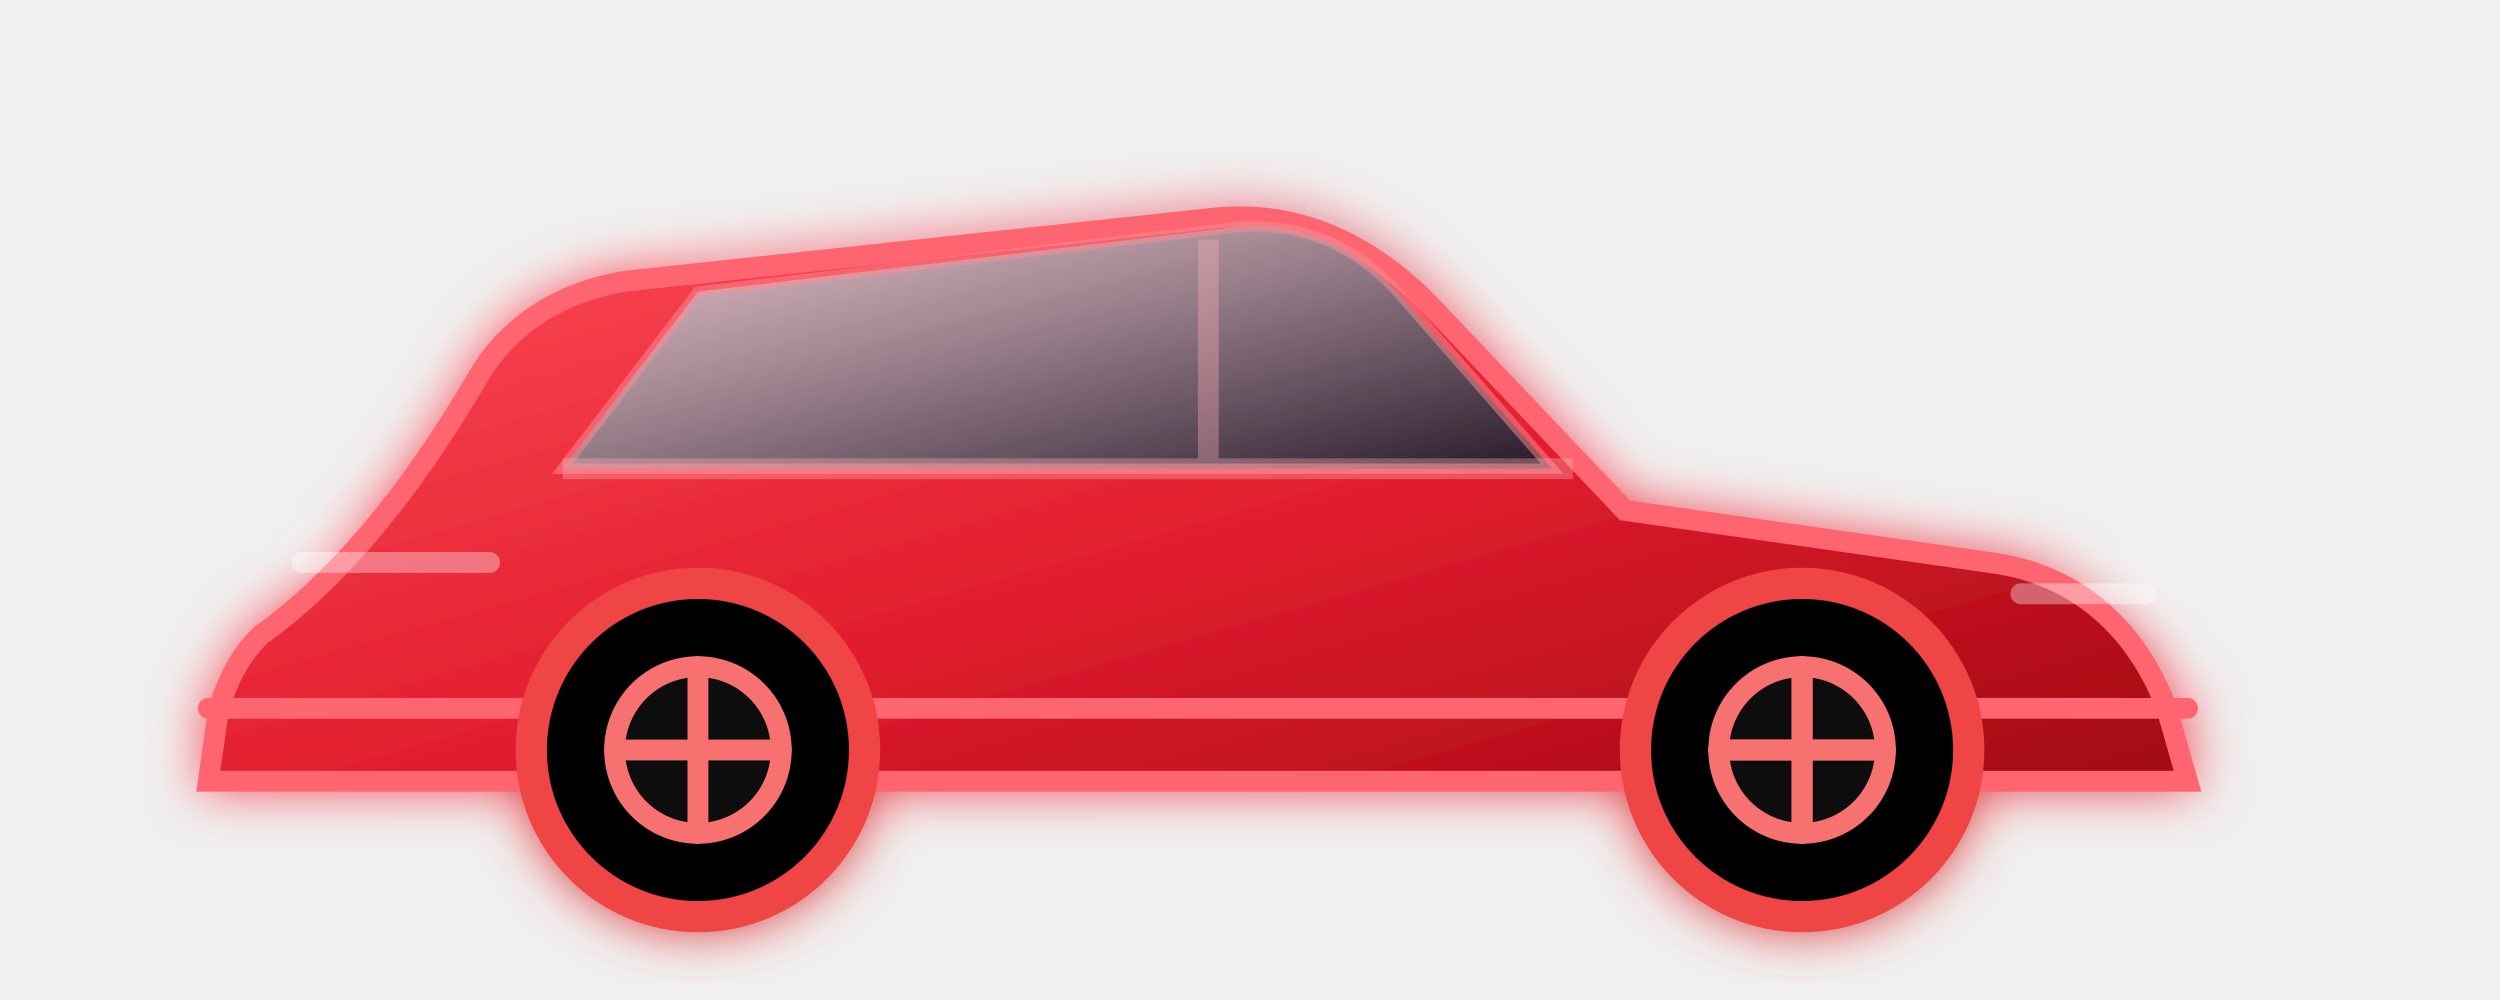
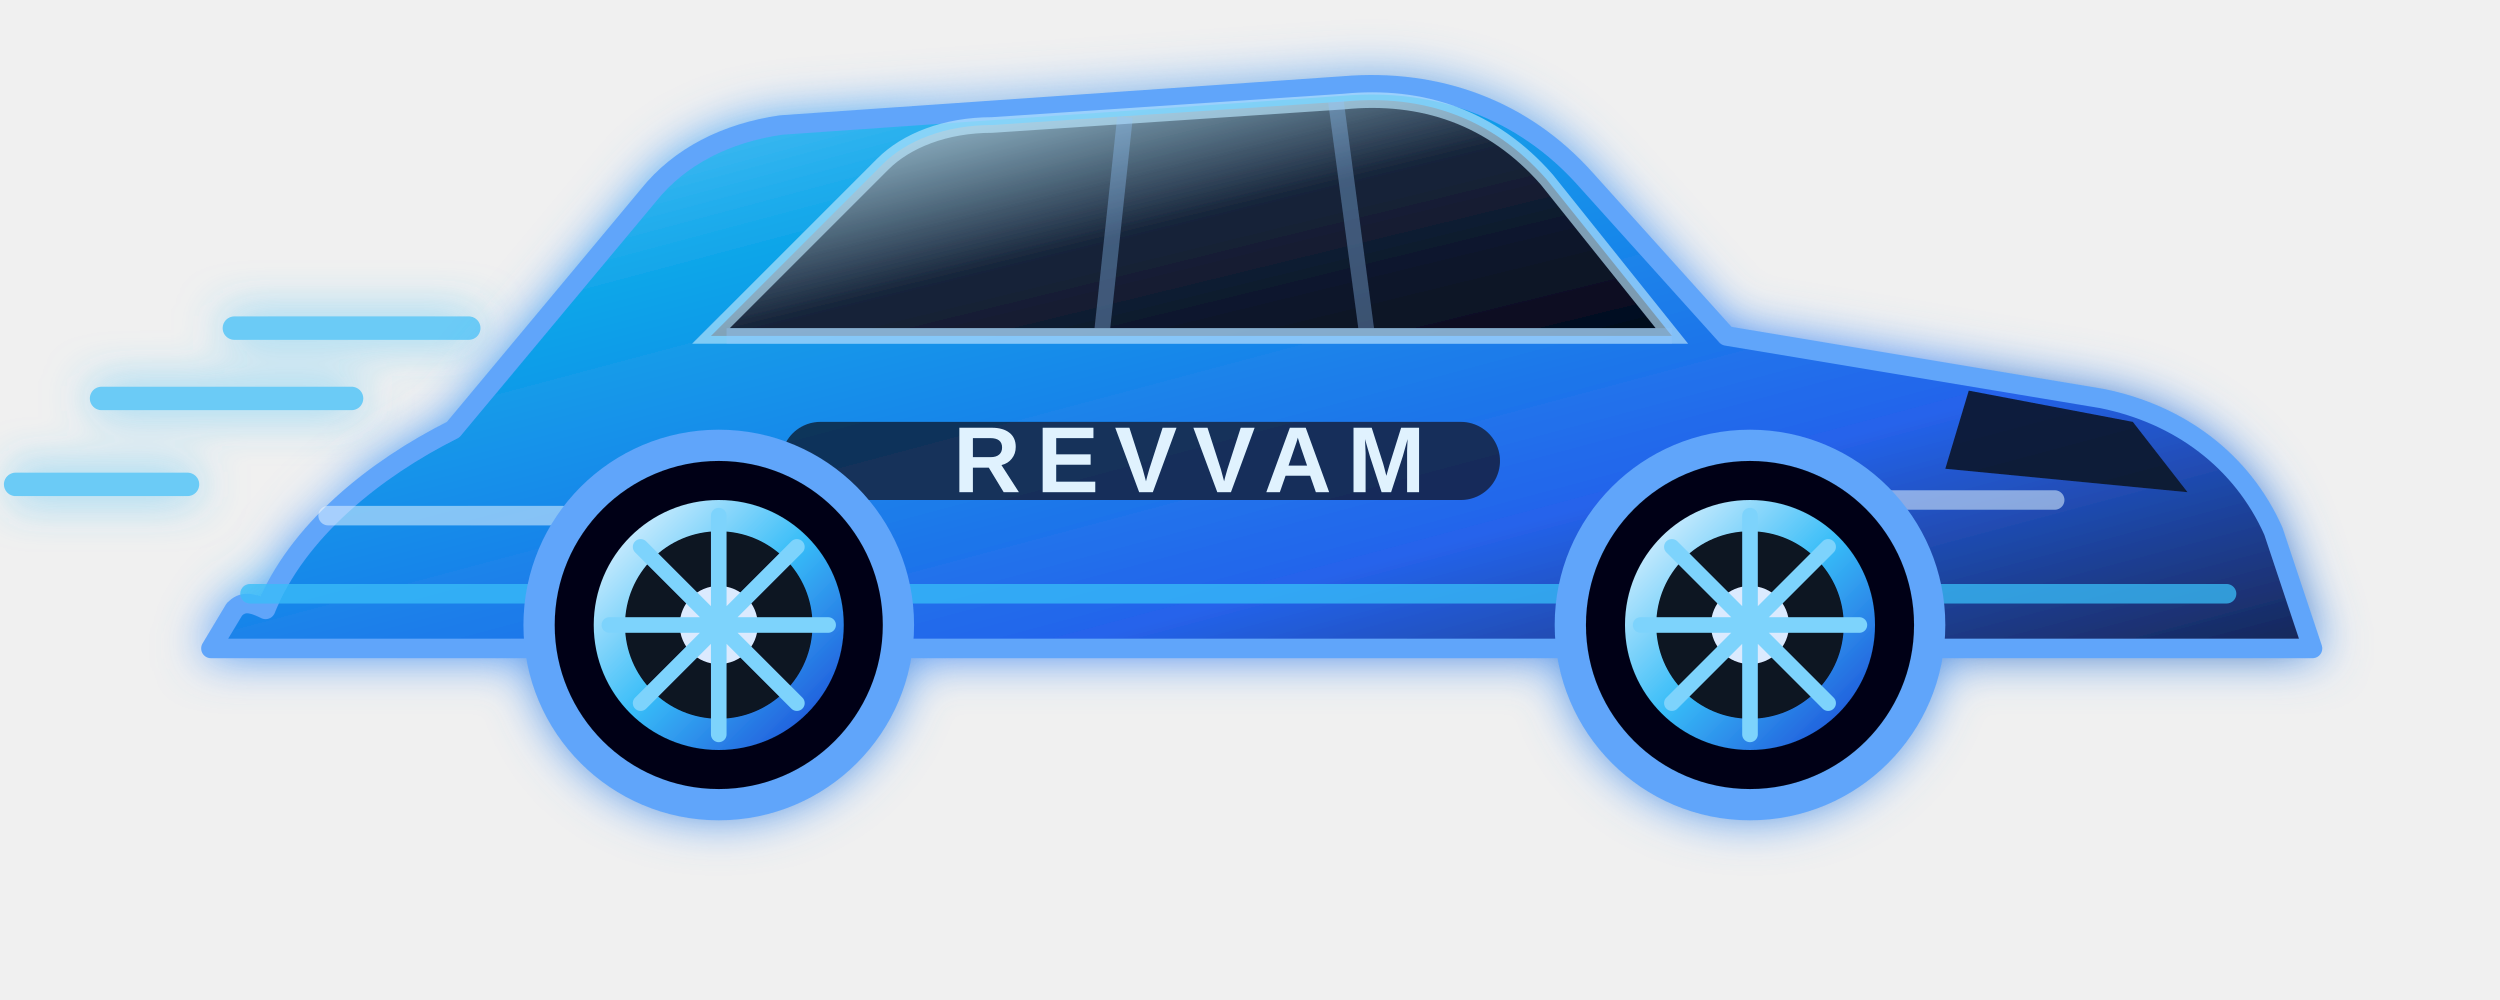
- <svg xmlns="http://www.w3.org/2000/svg" viewBox="0 0 240 96" role="img" aria-labelledby="title desc">
+ <svg xmlns="http://www.w3.org/2000/svg" viewBox="0 0 320 128" role="img" aria-labelledby="title desc">
  <defs>
    <linearGradient id="body" x1="0" y1="0" x2="1" y2="1">
-       <stop offset="0" stop-color="#ff4d5a" />
-       <stop offset=".55" stop-color="#e11d2e" />
-       <stop offset="1" stop-color="#9f0712" />
+       <stop offset="0" stop-color="#7dd3fc" />
+       <stop offset=".28" stop-color="#0ea5e9" />
+       <stop offset=".7" stop-color="#2563eb" />
+       <stop offset="1" stop-color="#172554" />
    </linearGradient>
    <linearGradient id="glass" x1="0" y1="0" x2="1" y2="1">
-       <stop offset="0" stop-color="#dff8ff" stop-opacity=".7" />
-       <stop offset="1" stop-color="#111827" stop-opacity=".9" />
+       <stop offset="0" stop-color="#dff8ff" stop-opacity=".82" />
+       <stop offset=".5" stop-color="#172033" stop-opacity=".96" />
+       <stop offset="1" stop-color="#020617" stop-opacity=".98" />
    </linearGradient>
-     <filter id="glow">
-       <feGaussianBlur stdDeviation="2.5" result="b" />
+     <linearGradient id="rim" x1="0" y1="0" x2="1" y2="1">
+       <stop offset="0" stop-color="#e0f2fe" />
+       <stop offset=".5" stop-color="#38bdf8" />
+       <stop offset="1" stop-color="#1d4ed8" />
+     </linearGradient>
+     <filter id="glow" x="-30%" y="-60%" width="160%" height="220%">
+       <feGaussianBlur stdDeviation="3" result="blur" />
      <feMerge>
-         <feMergeNode in="b" />
+         <feMergeNode in="blur" />
        <feMergeNode in="SourceGraphic" />
      </feMerge>
    </filter>
  </defs>
+   <g opacity=".72" filter="url(#glow)">
+     <path d="M24 62H2M45 51H13M60 42H30" stroke="#38bdf8" stroke-width="3" stroke-linecap="round" />
+   </g>
  <g filter="url(#glow)">
-     <path d="M25 61c7-5 14-13 21-25 3-5 8-8 14-9l56-6c8-1 15 2 21 8l19 20 35 5c8 1 14 6 17 14l2 7H20l1-7c1-3 2-5 4-7Z" fill="url(#body)" stroke="#ff6570" stroke-width="2" />
-     <path d="M67 28 117 22c7-1 13 1 18 7l14 16H54l13-17Z" fill="url(#glass)" stroke="#ff8c94" stroke-opacity=".5" />
-     <path d="M116 23v22M151 45H54" stroke="#ffb3b8" stroke-opacity=".35" stroke-width="2" />
-     <path d="M20 68h190" stroke="#ff6570" stroke-width="2" stroke-linecap="round" />
-     <path d="M29 54h18M194 57h12" stroke="#fff" stroke-opacity=".35" stroke-width="2" stroke-linecap="round" />
-     <circle cx="67" cy="72" r="16" fill="#050505" stroke="#ef4444" stroke-width="3" />
-     <circle cx="67" cy="72" r="8" fill="#111" stroke="#f87171" stroke-width="2" />
-     <circle cx="173" cy="72" r="16" fill="#050505" stroke="#ef4444" stroke-width="3" />
-     <circle cx="173" cy="72" r="8" fill="#111" stroke="#f87171" stroke-width="2" />
-     <path d="M67 64v16M59 72h16M173 64v16M165 72h16" stroke="#f87171" stroke-width="2" stroke-linecap="round">
-       <animateTransform attributeName="transform" attributeType="XML" type="rotate" from="0 67 72" to="360 67 72" dur=".55s" repeatCount="indefinite" />
-     </path>
-     <path d="M173 64v16M165 72h16" stroke="#f87171" stroke-width="2" stroke-linecap="round">
-       <animateTransform attributeName="transform" attributeType="XML" type="rotate" from="0 173 72" to="360 173 72" dur=".55s" repeatCount="indefinite" />
-     </path>
+     <path d="M34 78c4-10 14-18 24-23l25-30c4-5 10-8 17-9l72-5c12-1 23 3 31 12l18 20 48 8c10 2 18 8 22 17l5 15H27l3-5c1-1 2-1 4 0Z" fill="url(#body)" stroke="#60a5fa" stroke-width="2.5" stroke-linejoin="round" />
+     <path d="M91 43 113 21c3-3 8-5 14-5l45-3c10-1 19 2 26 10l16 20H91Z" fill="url(#glass)" stroke="#bae6fd" stroke-opacity=".65" stroke-width="2" />
+     <path d="M144 15 141 43M171 13l4 30M93 43h121" stroke="#93c5fd" stroke-opacity=".35" stroke-width="2" />
+     <path d="M42 66h30M235 64h28" stroke="#e0f2fe" stroke-opacity=".55" stroke-width="2.5" stroke-linecap="round" />
+     <path d="M32 76h253" stroke="#38bdf8" stroke-opacity=".75" stroke-width="2.5" stroke-linecap="round" />
+     <path d="M105 59h82" stroke="#0f172a" stroke-opacity=".75" stroke-width="10" stroke-linecap="round" />
+     <text x="122" y="63" fill="#e0f2fe" font-family="Arial,Helvetica,sans-serif" font-size="12" font-weight="800" letter-spacing="2">REVVAM</text>
+     <path d="M252 50 273 54 280 63 249 60Z" fill="#0b1220" opacity=".85" />
+     <g>
+       <circle cx="92" cy="80" r="23" fill="#020617" stroke="#60a5fa" stroke-width="4" />
+       <circle cx="92" cy="80" r="14" fill="#0b1220" stroke="url(#rim)" stroke-width="4" />
+       <circle cx="92" cy="80" r="5" fill="#dbeafe" />
+       <path d="M92 66v28M78 80h28M82 70l20 20M102 70 82 90" stroke="#7dd3fc" stroke-width="2" stroke-linecap="round" />
+       <animateTransform attributeName="transform" attributeType="XML" type="rotate" from="0 92 80" to="360 92 80" dur=".45s" repeatCount="indefinite" />
+     </g>
+     <g>
+       <circle cx="224" cy="80" r="23" fill="#020617" stroke="#60a5fa" stroke-width="4" />
+       <circle cx="224" cy="80" r="14" fill="#0b1220" stroke="url(#rim)" stroke-width="4" />
+       <circle cx="224" cy="80" r="5" fill="#dbeafe" />
+       <path d="M224 66v28M210 80h28M214 70l20 20M234 70l-20 20" stroke="#7dd3fc" stroke-width="2" stroke-linecap="round" />
+       <animateTransform attributeName="transform" attributeType="XML" type="rotate" from="0 224 80" to="360 224 80" dur=".45s" repeatCount="indefinite" />
+     </g>
  </g>
</svg>
